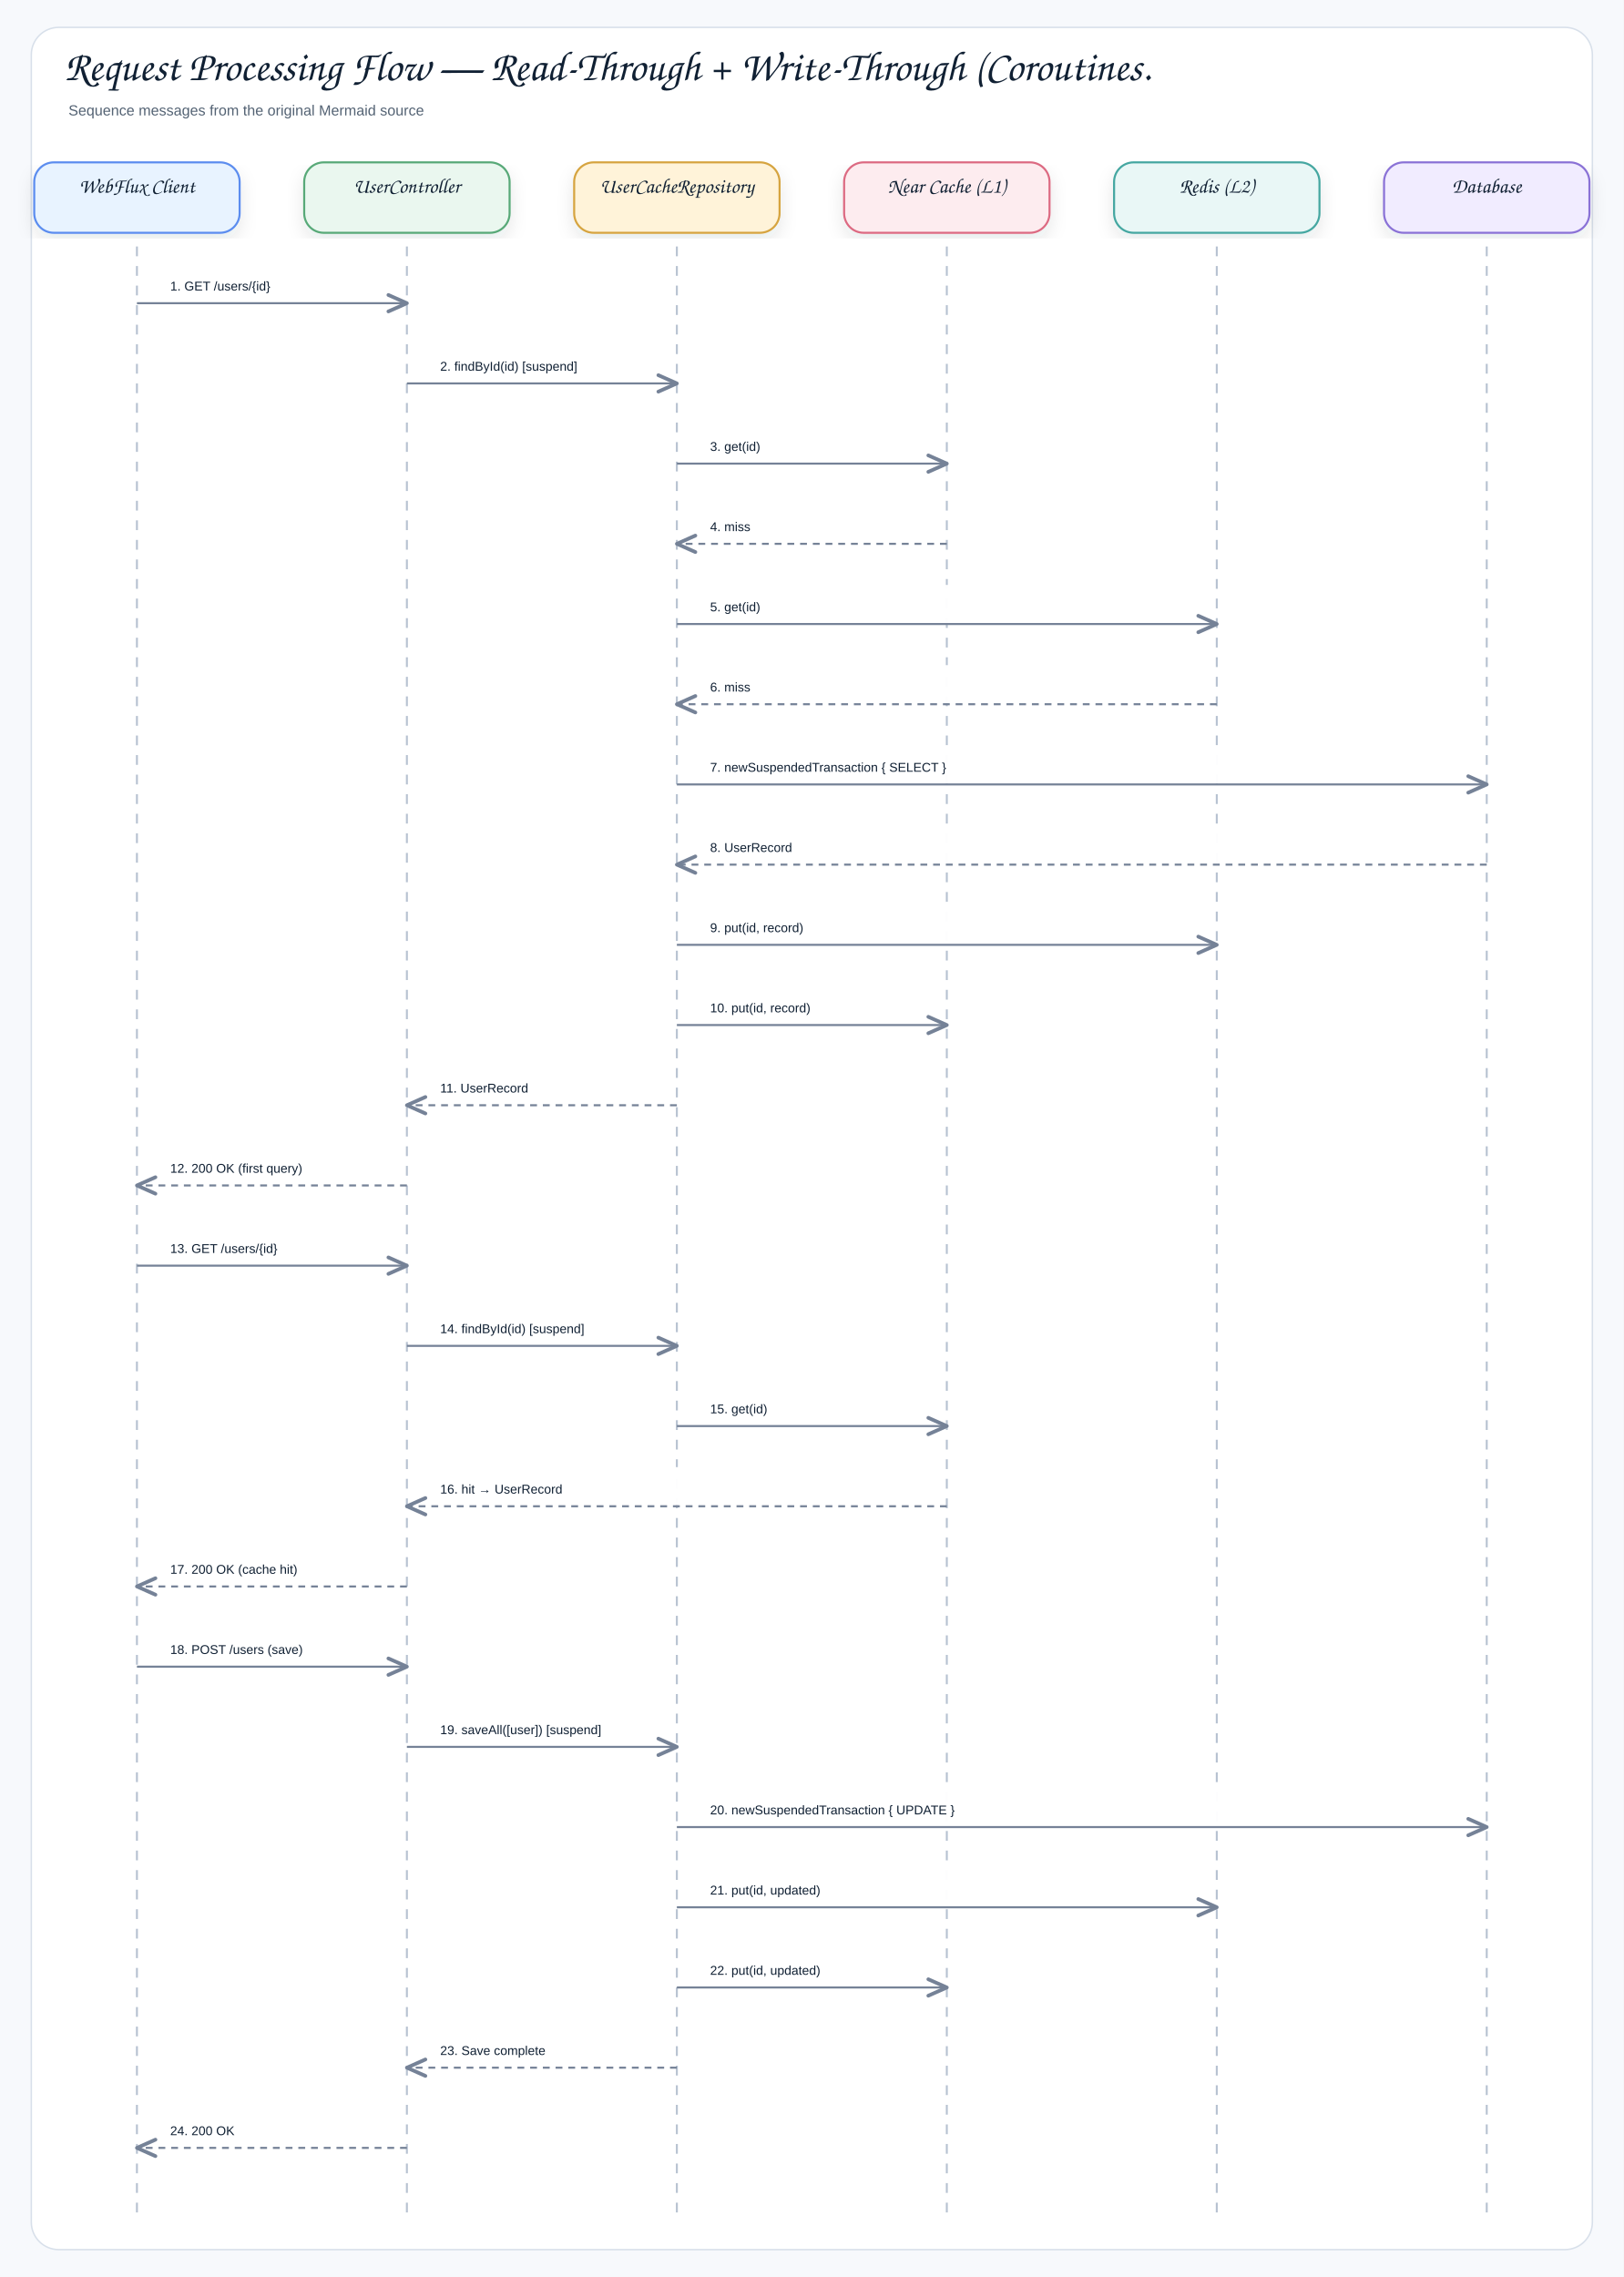
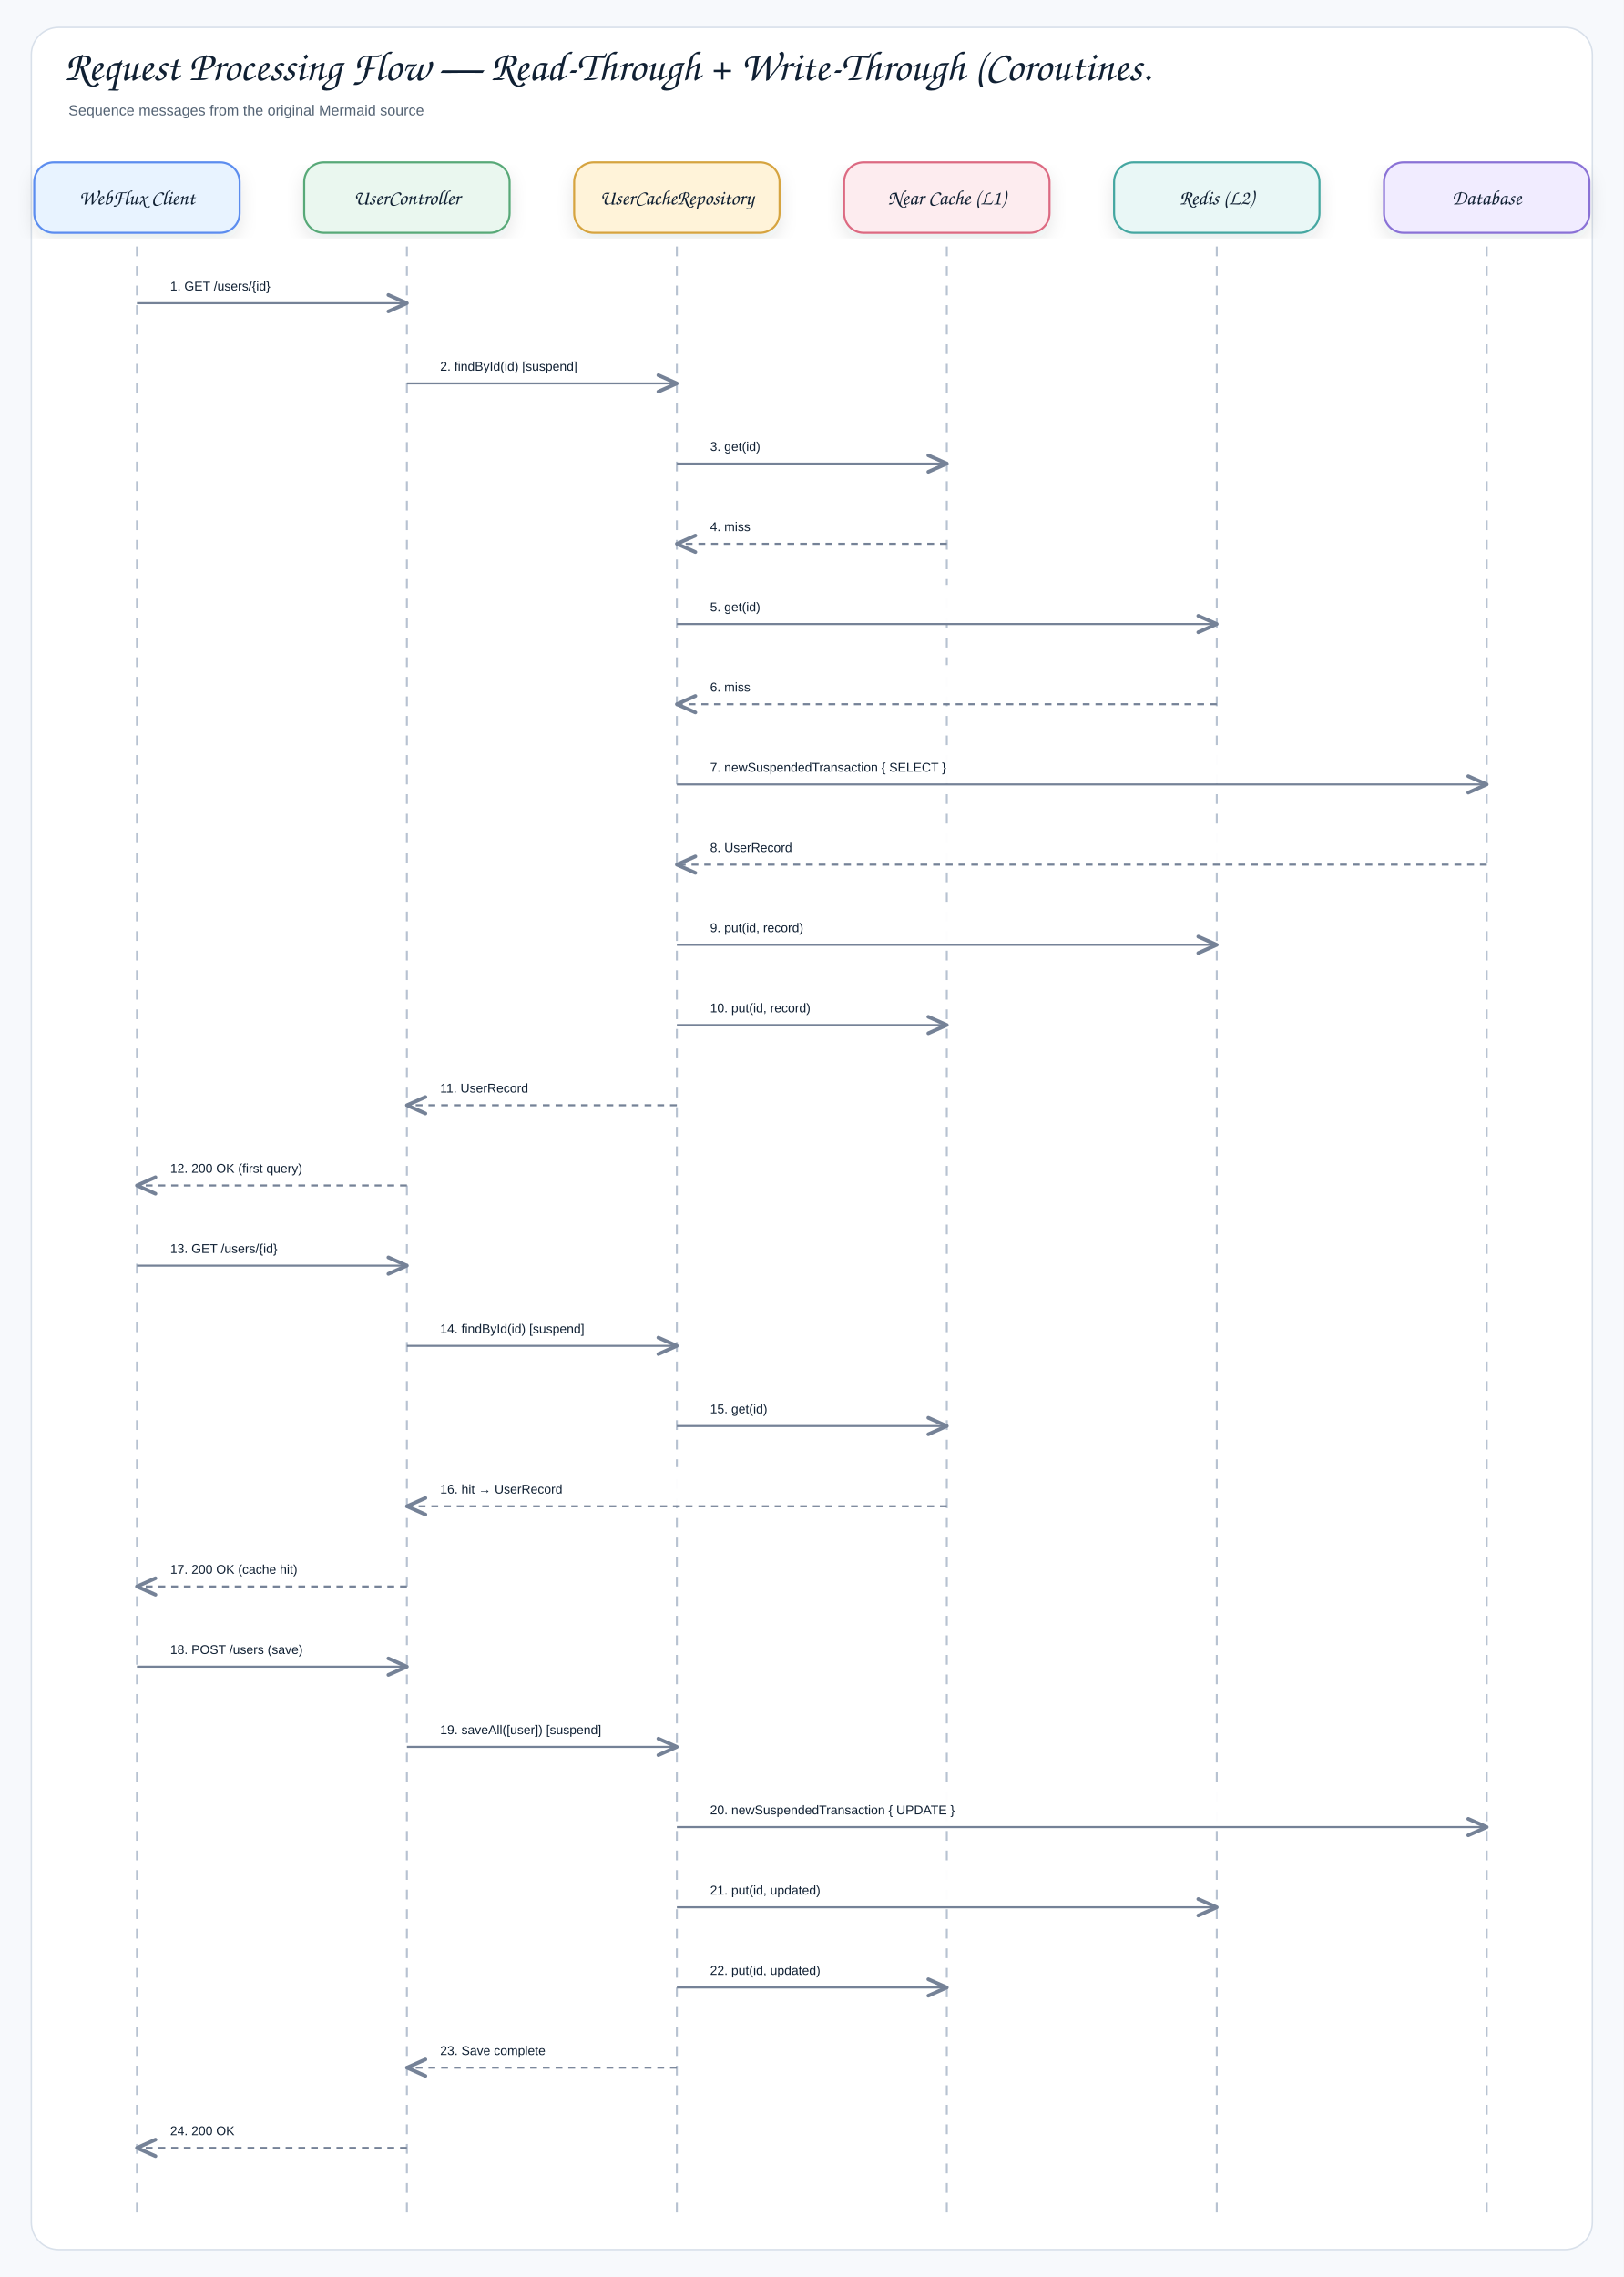
<svg xmlns="http://www.w3.org/2000/svg" width="1660" height="2328" viewBox="0 0 1660 2328" role="img" aria-label="Request Processing Flow — Read-Through + Write-Through (Coroutines User)">
  <defs>
    <filter id="shadow" x="-8%" y="-8%" width="116%" height="116%">
      <feDropShadow dx="0" dy="8" stdDeviation="9" flood-color="#1f2937" flood-opacity="0.10" />
    </filter>
    <marker id="openArrow" markerWidth="12" markerHeight="10" refX="10" refY="5" orient="auto" markerUnits="strokeWidth">
      <path d="M 1 1 L 10 5 L 1 9" fill="none" stroke="#758297" stroke-width="1.8" stroke-linecap="round" stroke-linejoin="round" />
    </marker>
    <marker id="inherit" markerWidth="14" markerHeight="12" refX="12" refY="6" orient="auto" markerUnits="strokeWidth">
      <path d="M 0 1 L 12 6 L 0 11 Z" fill="#ffffff" stroke="#758297" stroke-width="1.8" />
    </marker>
    <style>
    .canvas{fill:#f7f9fc}.frame{fill:#fff;stroke:#d8e0ea;stroke-width:1.5}
    .title{font-family:"Architects Daughter","Comic Sans MS","Comic Sans",cursive;font-size:43px;font-weight:400;fill:#102033}
    .subtitle{font-family:"Comic Sans MS","Comic Sans","Comic Neue",Arial,sans-serif;font-size:15px;font-weight:400;fill:#536273}
    .label{font-family:"Architects Daughter","Comic Sans MS","Comic Sans",cursive;font-size:25px;font-weight:400;fill:#102033}
    .smallLabel{font-family:"Architects Daughter","Comic Sans MS","Comic Sans",cursive;font-size:21px;font-weight:400;fill:#102033}
    .mono{font-family:"Comic Sans MS","Comic Sans","Comic Neue",Arial,sans-serif;font-size:12px;font-weight:400;fill:#102033}
    .small{font-family:"Comic Sans MS","Comic Sans","Comic Neue",Arial,sans-serif;font-size:12px;font-weight:400;fill:#536273}
    .strong{font-family:"Comic Sans MS","Comic Sans","Comic Neue",Arial,sans-serif;font-size:13px;font-weight:400;fill:#102033}
    .card{stroke-width:2.1;filter:url(#shadow)}.compartment{stroke-width:1.5;fill:none}
    .line{stroke:#758297;stroke-width:2.1;fill:none;marker-end:url(#openArrow)}
    .plainLine{stroke:#758297;stroke-width:2.1;fill:none}
    .dashed{stroke:#758297;stroke-width:2.1;stroke-dasharray:7 6;fill:none;marker-end:url(#openArrow)}
    .inheritLine{stroke:#758297;stroke-width:2.2;fill:none;marker-end:url(#inherit)}
    .implLine{stroke:#758297;stroke-width:2.2;stroke-dasharray:8 7;fill:none;marker-end:url(#inherit)}
  </style>
  </defs>
  <rect class="canvas" width="1660" height="2328" />
  <rect class="frame" x="32" y="28" width="1596" height="2272" rx="28" />
  <text class="title" x="66" y="82">Request Processing Flow — Read-Through + Write-Through (Coroutines.</text>
  <text class="subtitle" x="70" y="118">Sequence messages from the original Mermaid source</text>
  <rect class="card" x="35" y="166" width="210" height="72" rx="20" fill="#E8F3FF" stroke="#5B8DEF" />
-   <text class="smallLabel" x="140" y="197" text-anchor="middle">WebFlux Client</text>
+   <text class="smallLabel" x="140" y="209" text-anchor="middle">WebFlux Client</text>
  <line x1="140" y1="252" x2="140" y2="2268" stroke="#b7c2d1" stroke-width="2" stroke-dasharray="10 10" />
  <rect class="card" x="311" y="166" width="210" height="72" rx="20" fill="#EAF7EF" stroke="#58A978" />
-   <text class="smallLabel" x="416" y="197" text-anchor="middle">UserController</text>
+   <text class="smallLabel" x="416" y="209" text-anchor="middle">UserController</text>
  <line x1="416" y1="252" x2="416" y2="2268" stroke="#b7c2d1" stroke-width="2" stroke-dasharray="10 10" />
  <rect class="card" x="587" y="166" width="210" height="72" rx="20" fill="#FFF3D9" stroke="#D6A441" />
-   <text class="smallLabel" x="692" y="197" text-anchor="middle">UserCacheRepository</text>
+   <text class="smallLabel" x="692" y="209" text-anchor="middle">UserCacheRepository</text>
  <line x1="692" y1="252" x2="692" y2="2268" stroke="#b7c2d1" stroke-width="2" stroke-dasharray="10 10" />
  <rect class="card" x="863" y="166" width="210" height="72" rx="20" fill="#FDECEF" stroke="#DC6B82" />
-   <text class="smallLabel" x="968" y="197" text-anchor="middle">Near Cache (L1)</text>
+   <text class="smallLabel" x="968" y="209" text-anchor="middle">Near Cache (L1)</text>
  <line x1="968" y1="252" x2="968" y2="2268" stroke="#b7c2d1" stroke-width="2" stroke-dasharray="10 10" />
  <rect class="card" x="1139" y="166" width="210" height="72" rx="20" fill="#E9F7F6" stroke="#45A7A1" />
-   <text class="smallLabel" x="1244" y="197" text-anchor="middle">Redis (L2)</text>
+   <text class="smallLabel" x="1244" y="209" text-anchor="middle">Redis (L2)</text>
  <line x1="1244" y1="252" x2="1244" y2="2268" stroke="#b7c2d1" stroke-width="2" stroke-dasharray="10 10" />
  <rect class="card" x="1415" y="166" width="210" height="72" rx="20" fill="#F1ECFF" stroke="#8A72D6" />
-   <text class="smallLabel" x="1520" y="197" text-anchor="middle">Database</text>
+   <text class="smallLabel" x="1520" y="209" text-anchor="middle">Database</text>
  <line x1="1520" y1="252" x2="1520" y2="2268" stroke="#b7c2d1" stroke-width="2" stroke-dasharray="10 10" />
  <rect x="158" y="270" width="240" height="39" rx="12" fill="#ffffff" opacity="0.97" />
  <text class="strong" x="174" y="297" text-anchor="start">1. GET /users/{id}</text>
  <path class="line" d="M140 310 L416 310" />
  <rect x="434" y="352" width="240" height="39" rx="12" fill="#ffffff" opacity="0.97" />
  <text class="strong" x="450" y="379" text-anchor="start">2. findById(id) [suspend]</text>
  <path class="line" d="M416 392 L692 392" />
  <rect x="710" y="434" width="240" height="39" rx="12" fill="#ffffff" opacity="0.97" />
  <text class="strong" x="726" y="461" text-anchor="start">3. get(id)</text>
  <path class="line" d="M692 474 L968 474" />
  <rect x="710" y="516" width="240" height="39" rx="12" fill="#ffffff" opacity="0.97" />
  <text class="strong" x="726" y="543" text-anchor="start">4. miss</text>
  <path class="dashed" d="M968 556 L692 556" />
  <rect x="710" y="598" width="516" height="39" rx="12" fill="#ffffff" opacity="0.97" />
  <text class="strong" x="726" y="625" text-anchor="start">5. get(id)</text>
  <path class="line" d="M692 638 L1244 638" />
  <rect x="710" y="680" width="516" height="39" rx="12" fill="#ffffff" opacity="0.97" />
  <text class="strong" x="726" y="707" text-anchor="start">6. miss</text>
  <path class="dashed" d="M1244 720 L692 720" />
  <rect x="710" y="762" width="792" height="39" rx="12" fill="#ffffff" opacity="0.97" />
  <text class="strong" x="726" y="789" text-anchor="start">7. newSuspendedTransaction { SELECT }</text>
  <path class="line" d="M692 802 L1520 802" />
  <rect x="710" y="844" width="792" height="39" rx="12" fill="#ffffff" opacity="0.97" />
  <text class="strong" x="726" y="871" text-anchor="start">8. UserRecord</text>
  <path class="dashed" d="M1520 884 L692 884" />
  <rect x="710" y="926" width="516" height="39" rx="12" fill="#ffffff" opacity="0.97" />
  <text class="strong" x="726" y="953" text-anchor="start">9. put(id, record)</text>
  <path class="line" d="M692 966 L1244 966" />
  <rect x="710" y="1008" width="240" height="39" rx="12" fill="#ffffff" opacity="0.97" />
  <text class="strong" x="726" y="1035" text-anchor="start">10. put(id, record)</text>
  <path class="line" d="M692 1048 L968 1048" />
  <rect x="434" y="1090" width="240" height="39" rx="12" fill="#ffffff" opacity="0.97" />
  <text class="strong" x="450" y="1117" text-anchor="start">11. UserRecord</text>
  <path class="dashed" d="M692 1130 L416 1130" />
  <rect x="158" y="1172" width="240" height="39" rx="12" fill="#ffffff" opacity="0.97" />
  <text class="strong" x="174" y="1199" text-anchor="start">12. 200 OK (first query)</text>
  <path class="dashed" d="M416 1212 L140 1212" />
  <rect x="158" y="1254" width="240" height="39" rx="12" fill="#ffffff" opacity="0.97" />
  <text class="strong" x="174" y="1281" text-anchor="start">13. GET /users/{id}</text>
  <path class="line" d="M140 1294 L416 1294" />
  <rect x="434" y="1336" width="240" height="39" rx="12" fill="#ffffff" opacity="0.97" />
  <text class="strong" x="450" y="1363" text-anchor="start">14. findById(id) [suspend]</text>
  <path class="line" d="M416 1376 L692 1376" />
  <rect x="710" y="1418" width="240" height="39" rx="12" fill="#ffffff" opacity="0.97" />
  <text class="strong" x="726" y="1445" text-anchor="start">15. get(id)</text>
  <path class="line" d="M692 1458 L968 1458" />
  <rect x="434" y="1500" width="516" height="39" rx="12" fill="#ffffff" opacity="0.97" />
  <text class="strong" x="450" y="1527" text-anchor="start">16. hit → UserRecord</text>
  <path class="dashed" d="M968 1540 L416 1540" />
  <rect x="158" y="1582" width="240" height="39" rx="12" fill="#ffffff" opacity="0.97" />
  <text class="strong" x="174" y="1609" text-anchor="start">17. 200 OK (cache hit)</text>
  <path class="dashed" d="M416 1622 L140 1622" />
  <rect x="158" y="1664" width="240" height="39" rx="12" fill="#ffffff" opacity="0.97" />
  <text class="strong" x="174" y="1691" text-anchor="start">18. POST /users (save)</text>
  <path class="line" d="M140 1704 L416 1704" />
  <rect x="434" y="1746" width="240" height="39" rx="12" fill="#ffffff" opacity="0.97" />
  <text class="strong" x="450" y="1773" text-anchor="start">19. saveAll([user]) [suspend]</text>
  <path class="line" d="M416 1786 L692 1786" />
  <rect x="710" y="1828" width="792" height="39" rx="12" fill="#ffffff" opacity="0.97" />
  <text class="strong" x="726" y="1855" text-anchor="start">20. newSuspendedTransaction { UPDATE }</text>
  <path class="line" d="M692 1868 L1520 1868" />
  <rect x="710" y="1910" width="516" height="39" rx="12" fill="#ffffff" opacity="0.97" />
  <text class="strong" x="726" y="1937" text-anchor="start">21. put(id, updated)</text>
  <path class="line" d="M692 1950 L1244 1950" />
  <rect x="710" y="1992" width="240" height="39" rx="12" fill="#ffffff" opacity="0.97" />
  <text class="strong" x="726" y="2019" text-anchor="start">22. put(id, updated)</text>
  <path class="line" d="M692 2032 L968 2032" />
  <rect x="434" y="2074" width="240" height="39" rx="12" fill="#ffffff" opacity="0.97" />
  <text class="strong" x="450" y="2101" text-anchor="start">23. Save complete</text>
  <path class="dashed" d="M692 2114 L416 2114" />
  <rect x="158" y="2156" width="240" height="39" rx="12" fill="#ffffff" opacity="0.97" />
  <text class="strong" x="174" y="2183" text-anchor="start">24. 200 OK</text>
  <path class="dashed" d="M416 2196 L140 2196" />
</svg>
